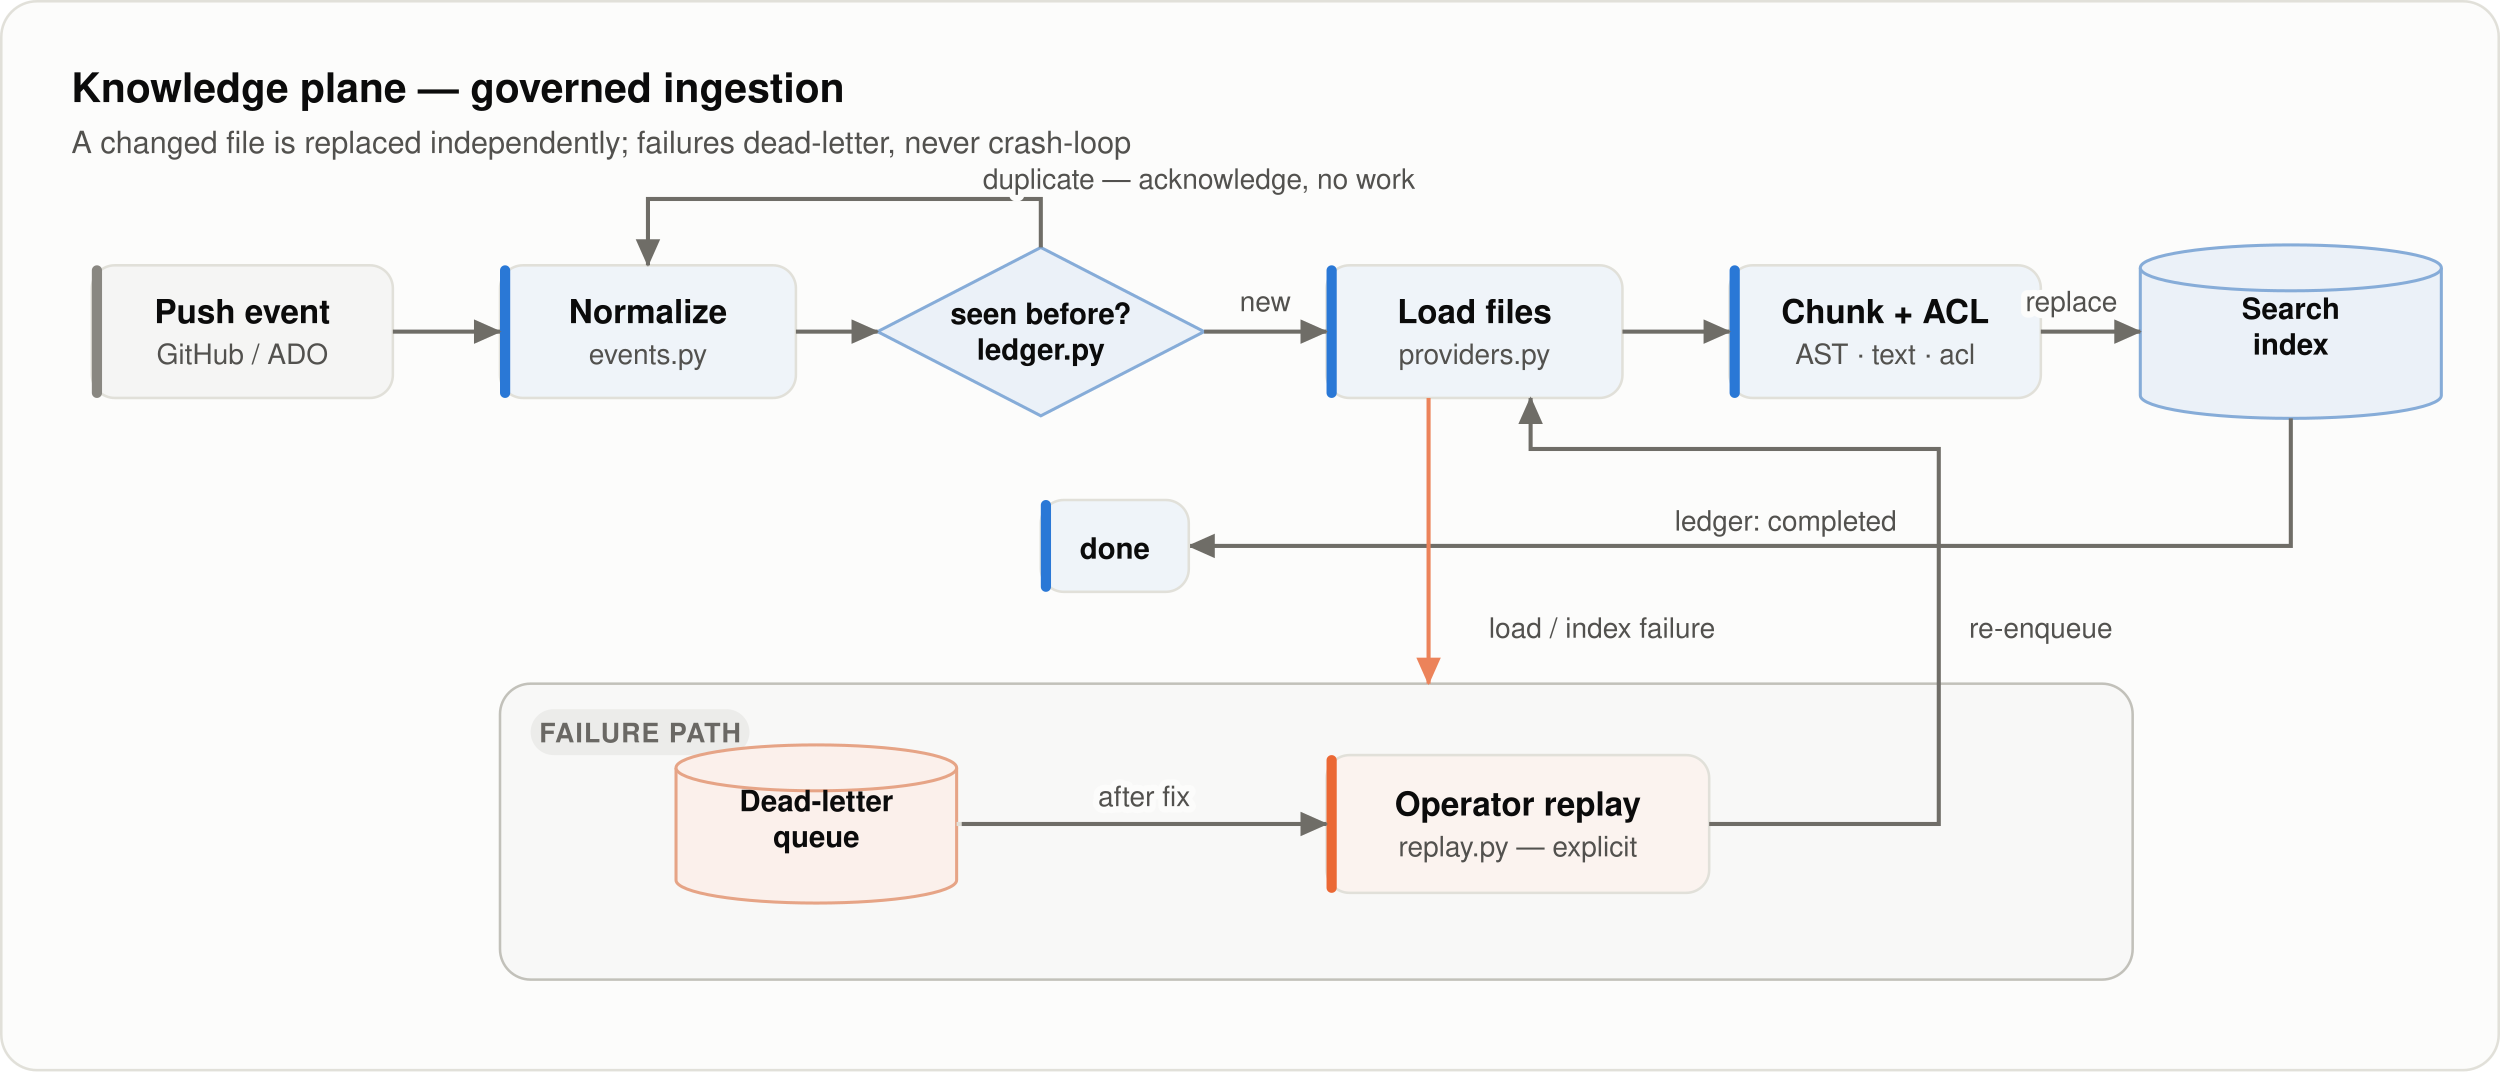
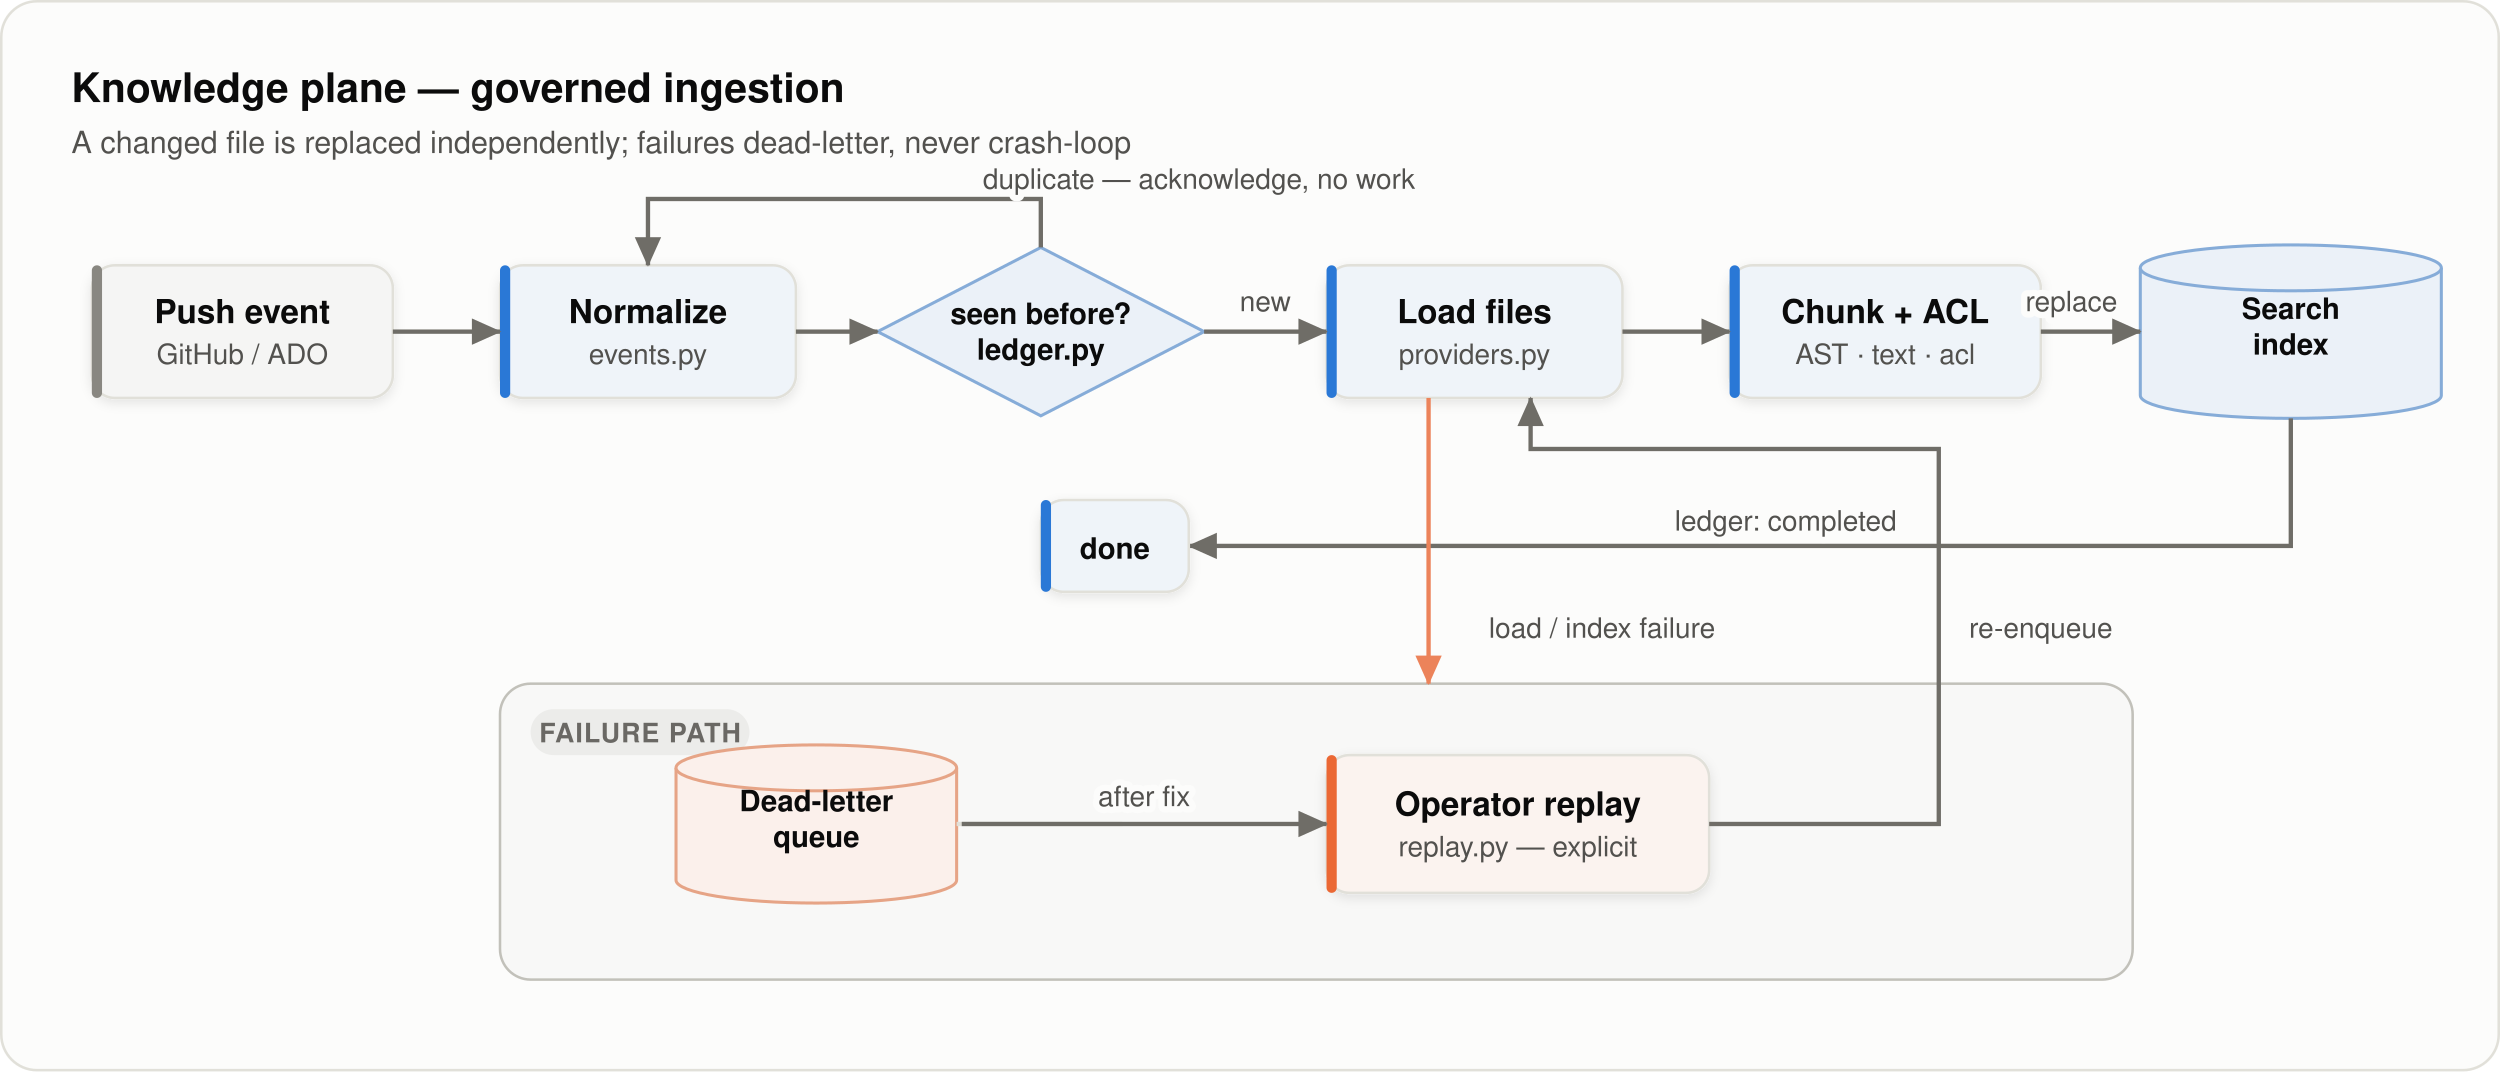
<svg xmlns="http://www.w3.org/2000/svg" viewBox="0 0 980 420" font-family="system-ui, -apple-system, 'Segoe UI', Helvetica, Arial, sans-serif" role="img" aria-label="Ingestion pipeline: normalize, dedupe via ledger, chunk, attach ACLs, index; failures dead-letter and replay">
  <defs>
-     <marker id="arrow-light" viewBox="0 0 10 10" refX="8.5" refY="5" markerWidth="7.5" markerHeight="7.5" orient="auto-start-reverse">
-       <path d="M 0 1 L 9 5 L 0 9 z" fill="#6f6d67" />
+     <filter id="soft-light" x="-12%" y="-12%" width="124%" height="130%">
+       <feDropShadow dx="0" dy="1.5" stdDeviation="2.2" flood-color="#000000" flood-opacity="0.10" />
+     </filter>
+     <marker id="arrow-light" viewBox="0 0 10 10" refX="8.6" refY="5" markerWidth="8" markerHeight="8" orient="auto-start-reverse">
+       <path d="M 0.5 1.2 L 9 5 L 0.5 8.8 z" fill="#6f6d67" />
    </marker>
-     <marker id="arrow-good-light" viewBox="0 0 10 10" refX="8.5" refY="5" markerWidth="7.5" markerHeight="7.5" orient="auto-start-reverse">
-       <path d="M 0 1 L 9 5 L 0 9 z" fill="#0ca30c" />
+     <marker id="arrow-good-light" viewBox="0 0 10 10" refX="8.6" refY="5" markerWidth="8" markerHeight="8" orient="auto-start-reverse">
+       <path d="M 0.5 1.2 L 9 5 L 0.5 8.8 z" fill="#0ca30c" />
    </marker>
-     <marker id="arrow-bad-light" viewBox="0 0 10 10" refX="8.5" refY="5" markerWidth="7.5" markerHeight="7.5" orient="auto-start-reverse">
-       <path d="M 0 1 L 9 5 L 0 9 z" fill="#d03b3b" />
+     <marker id="arrow-bad-light" viewBox="0 0 10 10" refX="8.6" refY="5" markerWidth="8" markerHeight="8" orient="auto-start-reverse">
+       <path d="M 0.5 1.2 L 9 5 L 0.5 8.8 z" fill="#d03b3b" />
    </marker>
-     <marker id="arrow-warn-light" viewBox="0 0 10 10" refX="8.5" refY="5" markerWidth="7.5" markerHeight="7.5" orient="auto-start-reverse">
-       <path d="M 0 1 L 9 5 L 0 9 z" fill="#ec835a" />
+     <marker id="arrow-warn-light" viewBox="0 0 10 10" refX="8.6" refY="5" markerWidth="8" markerHeight="8" orient="auto-start-reverse">
+       <path d="M 0.5 1.2 L 9 5 L 0.5 8.8 z" fill="#ec835a" />
    </marker>
  </defs>
  <rect x="0" y="0" width="980" height="420" rx="14" fill="#fcfcfb" />
  <rect x="0.5" y="0.5" width="979" height="419" rx="14" fill="none" stroke="#e1e0d9" stroke-width="1" />
  <text x="28" y="40" font-size="16" text-anchor="start" fill="#0b0b0b" font-weight="700">Knowledge plane — governed ingestion</text>
  <text x="28" y="60" font-size="12" text-anchor="start" fill="#52514e" font-weight="normal">A changed file is replaced independently; failures dead-letter, never crash-loop</text>
-   <rect x="36" y="104" width="118" height="52" rx="9" fill="#f5f5f4" stroke="#e1e0d9" stroke-width="1" />
+   <rect x="36" y="104" width="118" height="52" rx="9" fill="#f5f5f4" stroke="#e1e0d9" stroke-width="1" filter="url(#soft-light)" />
  <rect x="36" y="104" width="4" height="52" rx="2" fill="#898781" />
  <text x="95.0" y="126.68" font-size="13" text-anchor="middle" fill="#0b0b0b" font-weight="600">Push event</text>
  <text x="95.0" y="142.68" font-size="11" text-anchor="middle" fill="#52514e" font-weight="normal">GitHub / ADO</text>
-   <rect x="196" y="104" width="116" height="52" rx="9" fill="#eff4f9" stroke="#e1e0d9" stroke-width="1" />
+   <rect x="196" y="104" width="116" height="52" rx="9" fill="#eff4f9" stroke="#e1e0d9" stroke-width="1" filter="url(#soft-light)" />
  <rect x="196" y="104" width="4" height="52" rx="2" fill="#2a78d6" />
  <text x="254.0" y="126.68" font-size="13" text-anchor="middle" fill="#0b0b0b" font-weight="600">Normalize</text>
  <text x="254.0" y="142.68" font-size="11" text-anchor="middle" fill="#52514e" font-weight="normal">events.py</text>
  <polygon points="408,97.0 472.0,130 408,163.0 344.0,130" fill="#ebf1f8" stroke="#86acd8" stroke-width="1.2" />
  <text x="408" y="127" font-size="11.5" text-anchor="middle" fill="#0b0b0b" font-weight="600">seen before?</text>
  <text x="408" y="141" font-size="11.5" text-anchor="middle" fill="#0b0b0b" font-weight="600">ledger.py</text>
-   <rect x="520" y="104" width="116" height="52" rx="9" fill="#eff4f9" stroke="#e1e0d9" stroke-width="1" />
+   <rect x="520" y="104" width="116" height="52" rx="9" fill="#eff4f9" stroke="#e1e0d9" stroke-width="1" filter="url(#soft-light)" />
  <rect x="520" y="104" width="4" height="52" rx="2" fill="#2a78d6" />
  <text x="578.0" y="126.68" font-size="13" text-anchor="middle" fill="#0b0b0b" font-weight="600">Load files</text>
  <text x="578.0" y="142.68" font-size="11" text-anchor="middle" fill="#52514e" font-weight="normal">providers.py</text>
-   <rect x="678" y="104" width="122" height="52" rx="9" fill="#eff4f9" stroke="#e1e0d9" stroke-width="1" />
+   <rect x="678" y="104" width="122" height="52" rx="9" fill="#eff4f9" stroke="#e1e0d9" stroke-width="1" filter="url(#soft-light)" />
  <rect x="678" y="104" width="4" height="52" rx="2" fill="#2a78d6" />
  <text x="739.0" y="126.68" font-size="13" text-anchor="middle" fill="#0b0b0b" font-weight="600">Chunk + ACL</text>
  <text x="739.0" y="142.68" font-size="11" text-anchor="middle" fill="#52514e" font-weight="normal">AST · text · acl</text>
  <path d="M 839.0 105 v 50 a 59.0 9 0 0 0 118 0 v -50" fill="#ebf1f8" stroke="#86acd8" stroke-width="1.2" />
  <ellipse cx="898" cy="105" rx="59.0" ry="9" fill="#ebf1f8" stroke="#86acd8" stroke-width="1.2" />
  <text x="898" y="125.0" font-size="11.5" text-anchor="middle" fill="#0b0b0b" font-weight="600">Search</text>
  <text x="898" y="139.0" font-size="11.5" text-anchor="middle" fill="#0b0b0b" font-weight="600">index</text>
-   <path d="M 154 130 L 196 130" fill="none" stroke="#6f6d67" stroke-width="1.6" marker-end="url(#arrow-light)" />
-   <path d="M 312 130 L 344 130" fill="none" stroke="#6f6d67" stroke-width="1.6" marker-end="url(#arrow-light)" />
-   <path d="M 472 130 L 520 130" fill="none" stroke="#6f6d67" stroke-width="1.6" marker-end="url(#arrow-light)" />
+   <path d="M 154 130 L 196 130" fill="none" stroke="#6f6d67" stroke-width="1.7" marker-end="url(#arrow-light)" />
+   <path d="M 312 130 L 344 130" fill="none" stroke="#6f6d67" stroke-width="1.7" marker-end="url(#arrow-light)" />
+   <path d="M 472 130 L 520 130" fill="none" stroke="#6f6d67" stroke-width="1.7" marker-end="url(#arrow-light)" />
  <text x="496.0" y="122" font-size="11" text-anchor="middle" fill="#52514e" font-weight="normal" paint-order="stroke" stroke="#fcfcfb" stroke-width="5" stroke-linejoin="round">new</text>
-   <path d="M 636 130 L 678 130" fill="none" stroke="#6f6d67" stroke-width="1.6" marker-end="url(#arrow-light)" />
-   <path d="M 800 130 L 839 130" fill="none" stroke="#6f6d67" stroke-width="1.6" marker-end="url(#arrow-light)" />
+   <path d="M 636 130 L 678 130" fill="none" stroke="#6f6d67" stroke-width="1.7" marker-end="url(#arrow-light)" />
+   <path d="M 800 130 L 839 130" fill="none" stroke="#6f6d67" stroke-width="1.7" marker-end="url(#arrow-light)" />
  <text x="812" y="122" font-size="11" text-anchor="middle" fill="#52514e" font-weight="normal" paint-order="stroke" stroke="#fcfcfb" stroke-width="5" stroke-linejoin="round">replace</text>
-   <path d="M 408 97 L 408 78 L 254 78 L 254 104" fill="none" stroke="#6f6d67" stroke-width="1.6" marker-end="url(#arrow-light)" />
+   <path d="M 408 97 L 408 78 L 254 78 L 254 104" fill="none" stroke="#6f6d67" stroke-width="1.7" marker-end="url(#arrow-light)" />
  <text x="470" y="74" font-size="11" text-anchor="middle" fill="#52514e" font-weight="normal" paint-order="stroke" stroke="#fcfcfb" stroke-width="5" stroke-linejoin="round">duplicate — acknowledge, no work</text>
-   <path d="M 898 164 L 898 214 L 466 214" fill="none" stroke="#6f6d67" stroke-width="1.6" marker-end="url(#arrow-light)" />
+   <path d="M 898 164 L 898 214 L 466 214" fill="none" stroke="#6f6d67" stroke-width="1.7" marker-end="url(#arrow-light)" />
  <text x="700" y="208" font-size="11" text-anchor="middle" fill="#52514e" font-weight="normal" paint-order="stroke" stroke="#fcfcfb" stroke-width="5" stroke-linejoin="round">ledger: completed</text>
-   <rect x="408" y="196" width="58" height="36" rx="9" fill="#eff4f9" stroke="#e1e0d9" stroke-width="1" />
+   <rect x="408" y="196" width="58" height="36" rx="9" fill="#eff4f9" stroke="#e1e0d9" stroke-width="1" filter="url(#soft-light)" />
  <rect x="408" y="196" width="4" height="36" rx="2" fill="#2a78d6" />
  <text x="437" y="219" font-size="11.5" text-anchor="middle" fill="#0b0b0b" font-weight="600">done</text>
  <rect x="196" y="268" width="640" height="116" rx="12" fill="#f8f8f7" stroke="#c2c1ba" stroke-width="1" />
  <rect x="208" y="278" width="85.8" height="18" rx="9" fill="#ececea" />
  <text x="250.9" y="291" font-size="10.5" text-anchor="middle" fill="#6a6864" font-weight="600" letter-spacing="0.04em">FAILURE PATH</text>
  <path d="M 265.0 301 v 44 a 55.0 9 0 0 0 110 0 v -44" fill="#fbf0eb" stroke="#e6a486" stroke-width="1.2" />
  <ellipse cx="320" cy="301" rx="55.0" ry="9" fill="#fbf0eb" stroke="#e6a486" stroke-width="1.2" />
  <text x="320" y="318.0" font-size="11.5" text-anchor="middle" fill="#0b0b0b" font-weight="600">Dead-letter</text>
  <text x="320" y="332.0" font-size="11.5" text-anchor="middle" fill="#0b0b0b" font-weight="600">queue</text>
-   <rect x="520" y="296" width="150" height="54" rx="9" fill="#fbf3ef" stroke="#e1e0d9" stroke-width="1" />
+   <rect x="520" y="296" width="150" height="54" rx="9" fill="#fbf3ef" stroke="#e1e0d9" stroke-width="1" filter="url(#soft-light)" />
  <rect x="520" y="296" width="4" height="54" rx="2" fill="#eb6834" />
  <text x="595.0" y="319.68" font-size="13" text-anchor="middle" fill="#0b0b0b" font-weight="600">Operator replay</text>
  <text x="595.0" y="335.68" font-size="11" text-anchor="middle" fill="#52514e" font-weight="normal">replay.py — explicit</text>
-   <path d="M 560 156 L 560 268" fill="none" stroke="#ec835a" stroke-width="1.6" marker-end="url(#arrow-warn-light)" />
+   <path d="M 560 156 L 560 268" fill="none" stroke="#ec835a" stroke-width="1.7" marker-end="url(#arrow-warn-light)" />
  <text x="628" y="250" font-size="11" text-anchor="middle" fill="#52514e" font-weight="normal" paint-order="stroke" stroke="#fcfcfb" stroke-width="5" stroke-linejoin="round">load / index failure</text>
-   <path d="M 375 323 L 440 323" fill="none" stroke="#e1e0d9" stroke-width="1.6" />
-   <path d="M 377 323 L 520 323" fill="none" stroke="#6f6d67" stroke-width="1.6" marker-end="url(#arrow-light)" />
+   <path d="M 375 323 L 440 323" fill="none" stroke="#e1e0d9" stroke-width="1.7" />
+   <path d="M 377 323 L 520 323" fill="none" stroke="#6f6d67" stroke-width="1.7" marker-end="url(#arrow-light)" />
  <text x="448.5" y="316" font-size="11" text-anchor="middle" fill="#52514e" font-weight="normal" paint-order="stroke" stroke="#fcfcfb" stroke-width="5" stroke-linejoin="round">after fix</text>
-   <path d="M 670 323 L 760 323 L 760 176 L 600 176 L 600 156" fill="none" stroke="#6f6d67" stroke-width="1.6" marker-end="url(#arrow-light)" />
+   <path d="M 670 323 L 760 323 L 760 176 L 600 176 L 600 156" fill="none" stroke="#6f6d67" stroke-width="1.7" marker-end="url(#arrow-light)" />
  <text x="800" y="250" font-size="11" text-anchor="middle" fill="#52514e" font-weight="normal" paint-order="stroke" stroke="#fcfcfb" stroke-width="5" stroke-linejoin="round">re-enqueue</text>
</svg>
